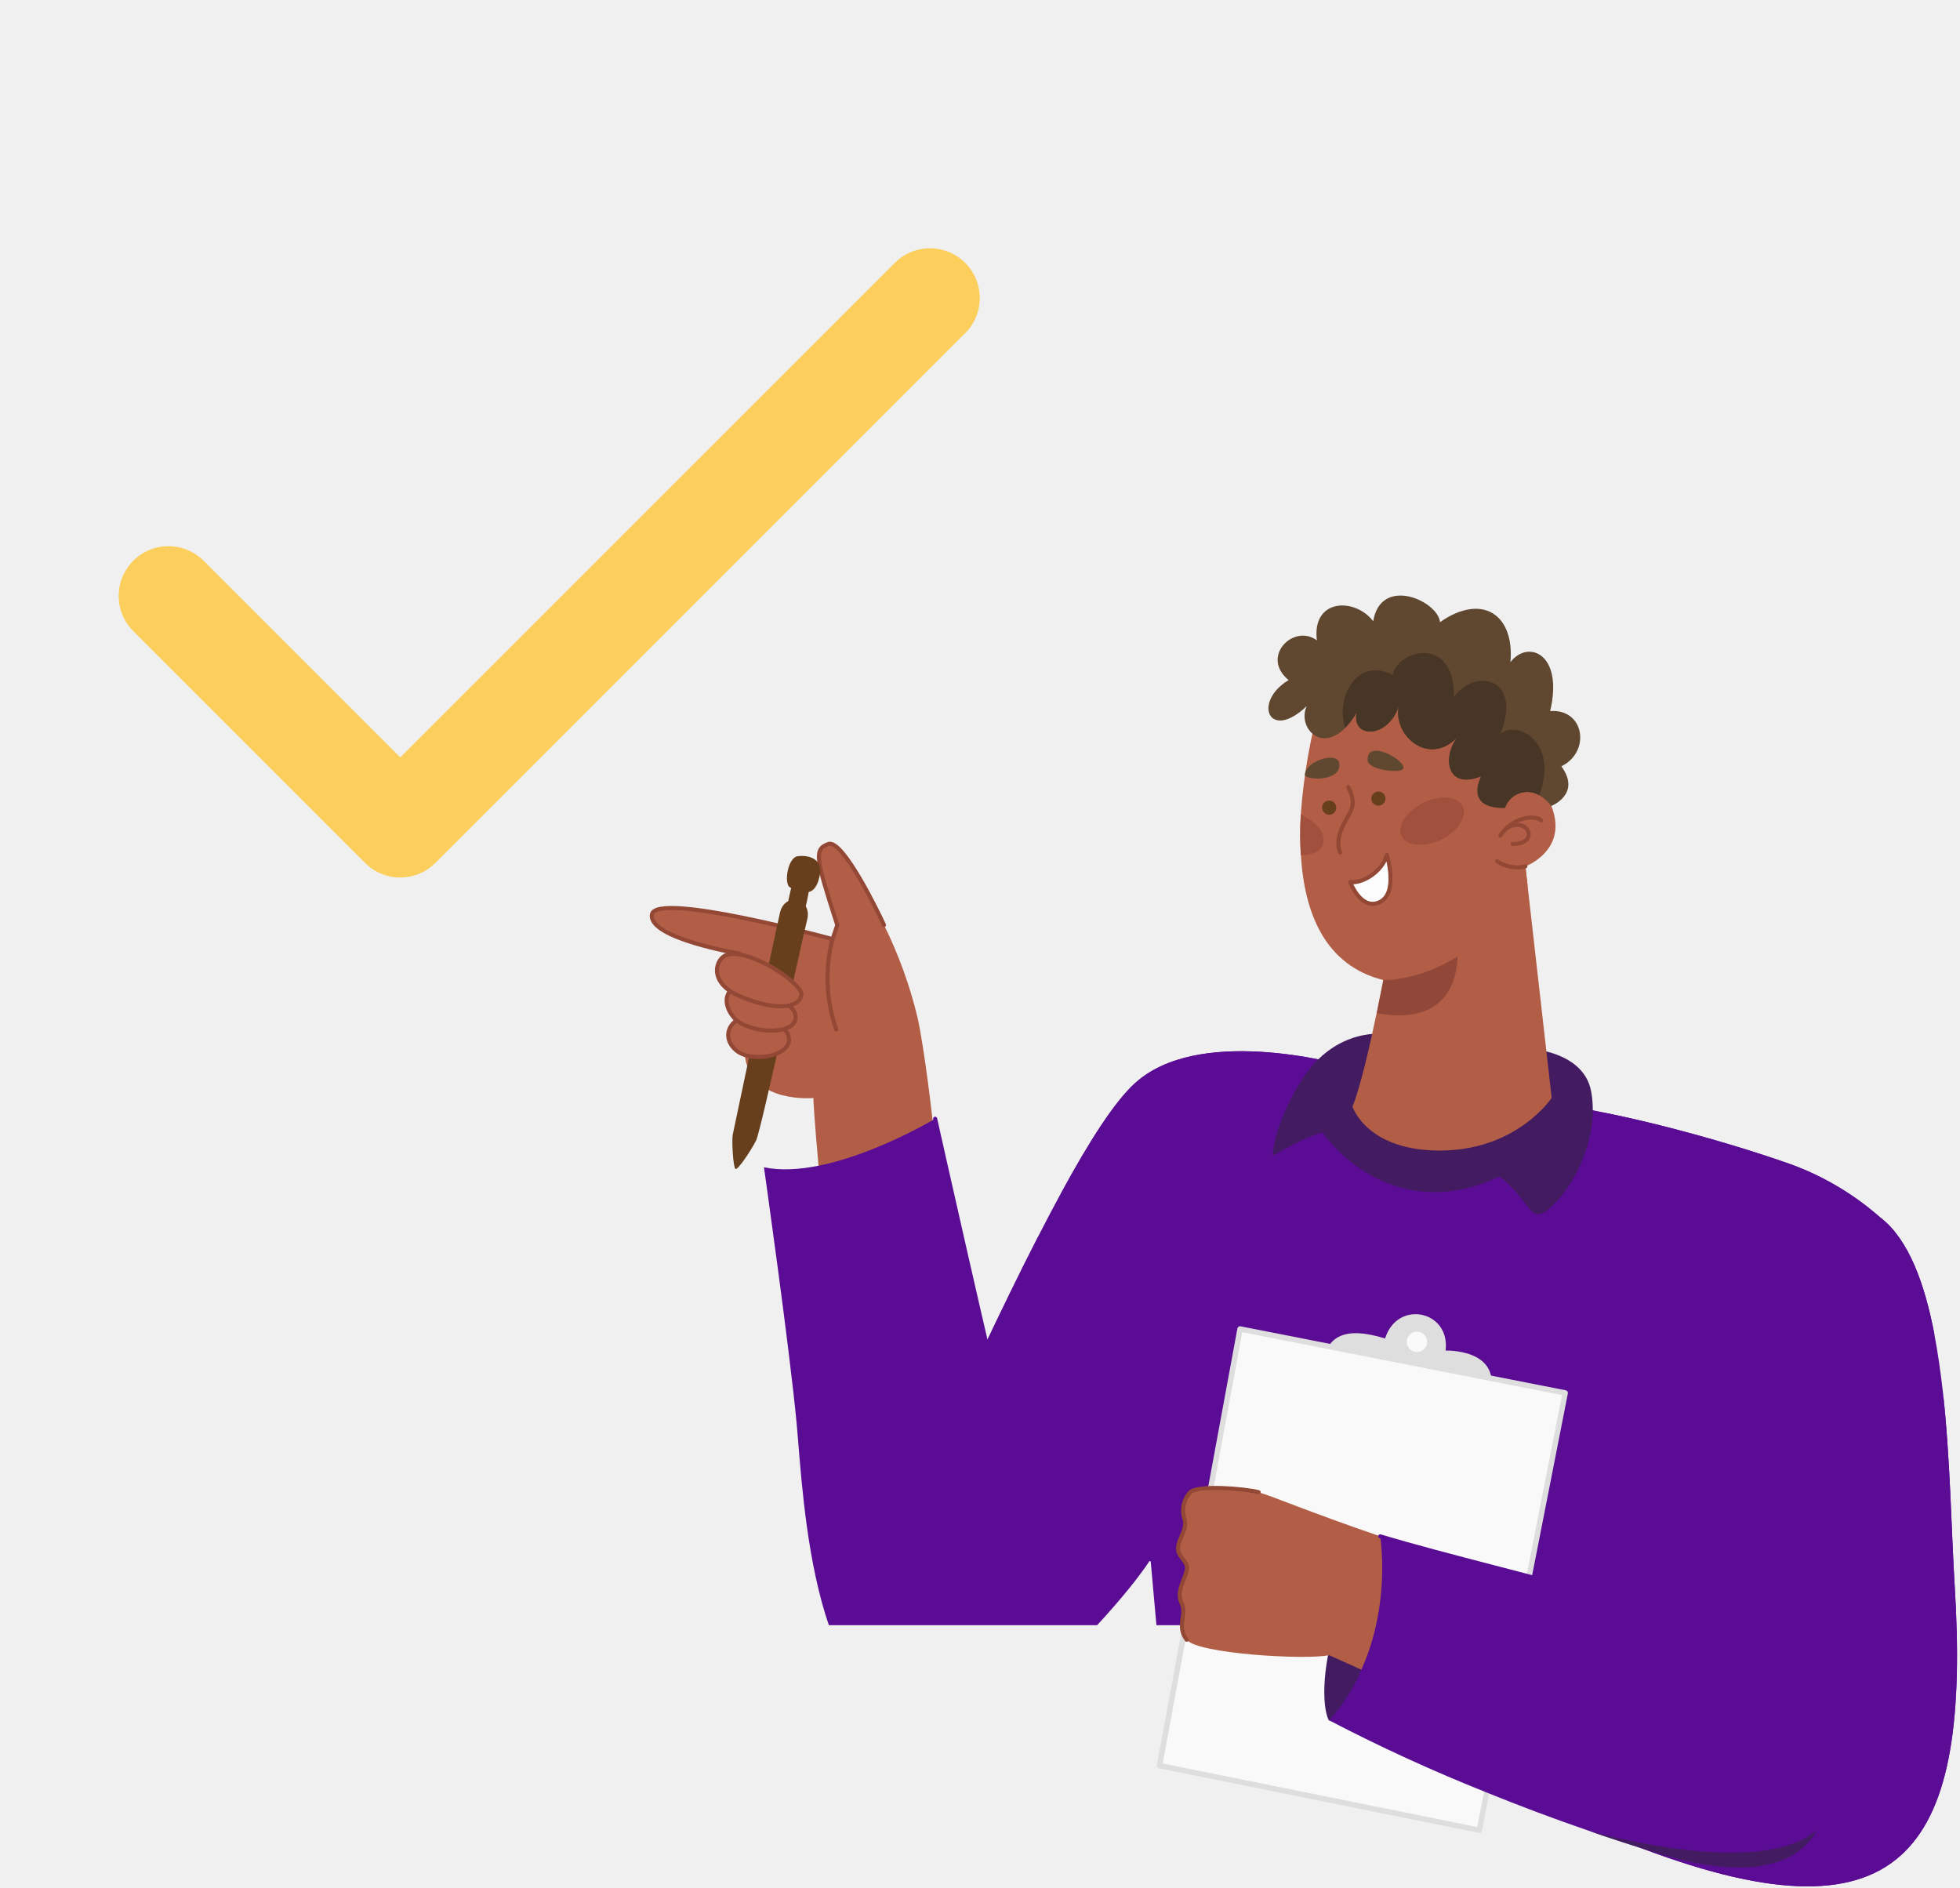
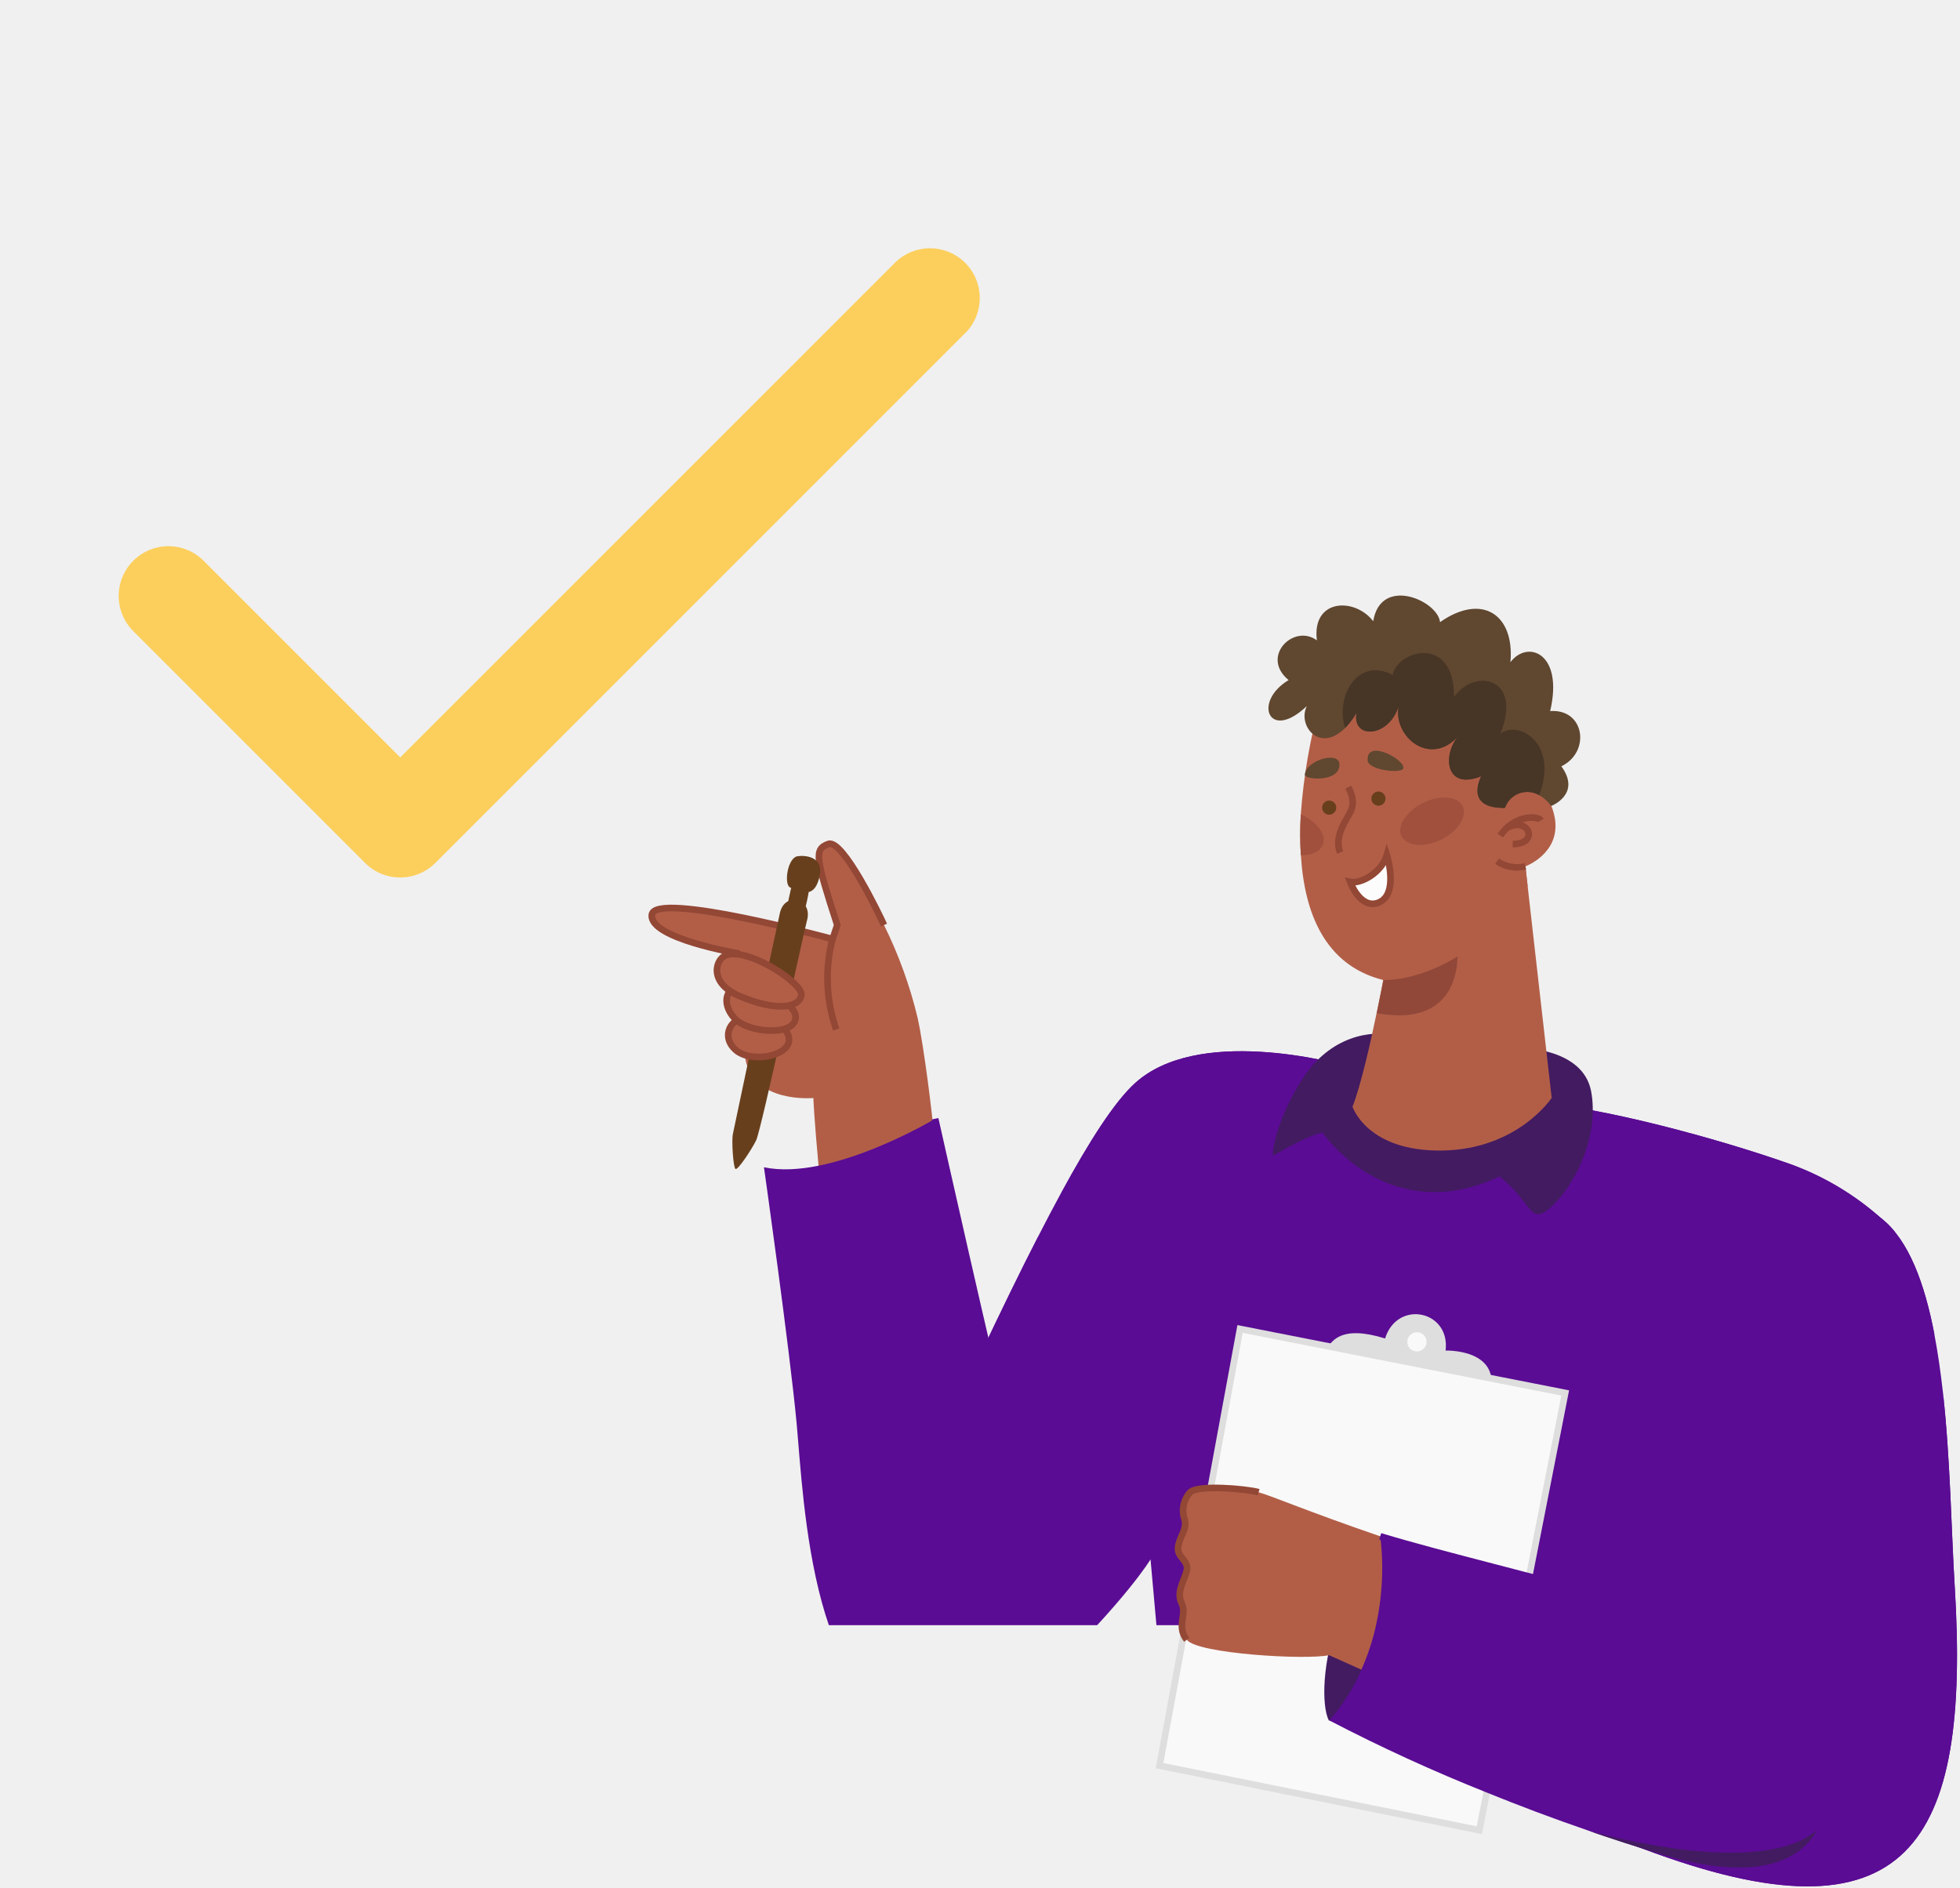
<svg xmlns="http://www.w3.org/2000/svg" width="296" height="285" viewBox="0 0 296 285" fill="none">
  <path d="M145.751 50.306L65.751 130.306C65.055 131.005 64.227 131.56 63.315 131.939C62.403 132.317 61.426 132.512 60.439 132.512C59.452 132.512 58.474 132.317 57.563 131.939C56.651 131.56 55.823 131.005 55.126 130.306L20.126 95.306C19.429 94.609 18.875 93.78 18.498 92.869C18.12 91.957 17.926 90.98 17.926 89.994C17.926 89.007 18.12 88.03 18.498 87.119C18.875 86.207 19.429 85.379 20.126 84.681C20.824 83.984 21.652 83.43 22.564 83.053C23.475 82.675 24.452 82.481 25.439 82.481C26.425 82.481 27.402 82.675 28.314 83.053C29.225 83.43 30.054 83.984 30.751 84.681L60.445 114.375L135.139 39.694C136.548 38.285 138.459 37.493 140.451 37.493C142.444 37.493 144.355 38.285 145.764 39.694C147.173 41.103 147.964 43.014 147.964 45.006C147.964 46.999 147.173 48.91 145.764 50.319L145.751 50.306Z" fill="#FCCF5C" />
  <path d="M126.445 139.69C123.145 129.49 122.915 128.24 125.105 127.45C127.295 126.66 132.875 138.28 133.505 139.69C135.712 144.153 137.412 148.849 138.575 153.69C139.575 158.21 140.825 168.63 141.035 171.14C141.895 181.73 124.435 184.94 123.675 176.71C122.915 168.48 122.835 165.81 122.835 165.81C122.835 165.81 113.835 166.67 112.565 159.93C111.773 154.659 111.468 149.326 111.655 144C111.655 144 97.956 141.73 98.445 138.12C98.936 134.51 125.735 141.81 125.735 141.81L126.445 139.69Z" fill="#B25E47" />
-   <path d="M111.655 144C111.655 144 97.956 141.73 98.445 138.12C98.936 134.51 125.735 141.81 125.735 141.81L126.445 139.69C123.145 129.49 122.915 128.24 125.105 127.45C127.295 126.66 132.875 138.28 133.505 139.69" stroke="#934735" stroke-width="0.61" stroke-linecap="round" stroke-linejoin="round" />
-   <path d="M125.716 141.81C124.556 146.316 124.754 151.065 126.286 155.46" stroke="#934735" stroke-width="0.61" stroke-linecap="round" stroke-linejoin="round" />
+   <path d="M111.655 144C111.655 144 97.956 141.73 98.445 138.12C98.936 134.51 125.735 141.81 125.735 141.81L126.445 139.69C123.145 129.49 122.915 128.24 125.105 127.45C127.295 126.66 132.875 138.28 133.505 139.69" stroke="#934735" strokeWidth="0.61" strokeLinecap="round" strokeLinejoin="round" />
+   <path d="M125.716 141.81C124.556 146.316 124.754 151.065 126.286 155.46" stroke="#934735" strokeWidth="0.61" strokeLinecap="round" strokeLinejoin="round" />
  <path d="M119.295 134C121.445 135.12 123.135 135.36 123.775 132.3C124.415 129.24 121.445 129.14 120.445 129.3C118.915 129.55 118.375 133.51 119.295 134Z" fill="#683F1D" />
  <path d="M119.725 133.199C119.245 134.839 118.895 136.889 118.905 136.829C119.265 137.009 121.325 137.719 121.645 137.009C121.968 135.758 122.195 134.484 122.325 133.199H119.725Z" fill="#683F1D" />
  <path d="M117.786 137.849C116.656 142.849 110.856 170.409 110.666 171.309C110.476 172.209 110.726 176.369 111.086 176.529C111.446 176.689 113.446 173.709 114.196 172.199C114.946 170.689 121.446 140.479 121.856 139.069C122.856 135.639 118.526 134.569 117.786 137.849Z" fill="#683F1D" />
-   <path d="M112.675 153.479C109.865 154.129 109.065 156.809 111.145 158.589C113.375 160.499 118.865 159.589 119.145 157.199C119.425 154.809 115.015 152.939 112.675 153.479Z" fill="#B25E47" stroke="#934735" stroke-width="0.61" stroke-linecap="round" stroke-linejoin="round" />
-   <path d="M112.445 149.08C109.565 148.66 108.855 151.51 110.915 153.76C112.975 156.01 119.765 156.47 120.145 153.84C120.525 151.21 114.195 149.34 112.445 149.08Z" fill="#B25E47" stroke="#934735" stroke-width="0.61" stroke-linecap="round" stroke-linejoin="round" />
-   <path d="M109.876 144.16C113.496 143.3 121.336 148.62 121.026 150.27C120.646 152.34 116.956 152.66 111.706 150.43C106.786 148.35 108.096 144.58 109.876 144.16Z" fill="#B25E47" stroke="#934735" stroke-width="0.61" stroke-linecap="round" stroke-linejoin="round" />
+   <path d="M112.675 153.479C109.865 154.129 109.065 156.809 111.145 158.589C113.375 160.499 118.865 159.589 119.145 157.199C119.425 154.809 115.015 152.939 112.675 153.479Z" fill="#B25E47" stroke="#934735" strokeWidth="0.61" strokeLinecap="round" strokeLinejoin="round" />
+   <path d="M112.445 149.08C109.565 148.66 108.855 151.51 110.915 153.76C112.975 156.01 119.765 156.47 120.145 153.84C120.525 151.21 114.195 149.34 112.445 149.08Z" fill="#B25E47" stroke="#934735" strokeWidth="0.61" strokeLinecap="round" strokeLinejoin="round" />
+   <path d="M109.876 144.16C113.496 143.3 121.336 148.62 121.026 150.27C120.646 152.34 116.956 152.66 111.706 150.43C106.786 148.35 108.096 144.58 109.876 144.16Z" fill="#B25E47" stroke="#934735" strokeWidth="0.61" strokeLinecap="round" strokeLinejoin="round" />
  <mask id="mask0_779_4451" style="mask-type:luminance" maskUnits="userSpaceOnUse" x="111" y="110" width="176" height="136">
    <path d="M286.105 123.08V245.42H111.655V123.08C111.654 121.459 111.972 119.854 112.592 118.356C113.212 116.859 114.121 115.498 115.267 114.352C116.413 113.205 117.774 112.297 119.271 111.677C120.769 111.057 122.374 110.739 123.995 110.74H273.765C277.038 110.74 280.177 112.04 282.491 114.355C284.805 116.669 286.105 119.807 286.105 123.08Z" fill="white" />
  </mask>
  <g mask="url(#mask0_779_4451)">
    <path d="M284.235 184.09C272.995 183.54 263.685 193.69 260.805 205.34C260.715 205.66 260.645 206.02 260.575 206.4C260.265 208.194 260.052 210.004 259.935 211.82C258.735 227.2 259.865 257.82 259.935 258.5C259.985 258.75 251.935 258.5 240.885 257.98C236.805 257.79 232.295 257.58 227.615 257.34C203.775 256.17 175.465 254.59 175.465 254.59L173.755 235.48C173.755 235.48 170.185 241.48 157.995 253.29C145.805 265.1 126.295 258.5 128.395 243.69C129.705 234.39 135.205 227.58 141.855 216.2C143.855 212.67 146.075 208.71 148.265 204.1C151.175 197.97 154.015 192.1 156.725 186.83C157.915 184.5 159.085 182.29 160.215 180.2C164.495 172.31 168.335 166.33 171.425 163.54C180.715 155.14 200.605 159.98 205.905 161.68C213.815 164.251 222.022 165.797 230.325 166.28C242.085 167.1 259.935 172.17 269.395 175.46C274.863 177.292 279.896 180.226 284.185 184.08L284.235 184.09Z" fill="#5A0C94" />
    <path d="M292.145 201.55C281.855 191.22 266.225 186.71 250.545 200.69C232.305 216.94 218.305 219.76 197.785 196.03C182.945 178.87 177.785 174.49 160.255 180.2C164.535 172.31 168.375 166.33 171.465 163.54C180.755 155.14 200.645 159.98 205.945 161.68C213.855 164.251 222.062 165.797 230.365 166.28C242.125 167.1 259.975 172.17 269.435 175.46C274.903 177.292 279.936 180.226 284.225 184.08C288.275 187.32 290.675 193.81 292.145 201.55Z" fill="#5A0C94" />
    <path d="M156.445 231.081C149.915 238.191 143.995 222.761 141.875 216.201C143.875 212.671 146.095 208.711 148.285 204.101C151.195 197.971 154.035 192.101 156.745 186.831C161.575 194.221 155.045 200.991 154.585 204.341C153.445 213.281 165.865 220.871 156.445 231.081Z" fill="#5A0C94" />
    <path d="M115.375 176.27C125.495 178.4 141.225 168.94 141.225 168.94C141.225 168.94 149.895 207.63 152.155 216.21C154.415 224.79 168.895 258.4 140.685 259.78C122.585 260.66 121.365 226.25 120.305 214.92C119.245 203.59 115.375 176.27 115.375 176.27Z" fill="#5A0C94" />
-     <path d="M122.085 180.691C129.875 181.241 138.555 176.001 138.555 176.001" stroke="#5A0C94" stroke-width="0.61" stroke-linecap="round" stroke-linejoin="round" />
-     <path d="M141.225 168.94C141.225 168.94 149.895 207.63 152.155 216.21C153.395 220.89 158.265 233.02 157.855 243.3" stroke="#5A0C94" stroke-width="0.61" stroke-linecap="round" stroke-linejoin="round" />
+     <path d="M122.085 180.691C129.875 181.241 138.555 176.001 138.555 176.001" stroke="#5A0C94" strokeWidth="0.61" strokeLinecap="round" strokeLinejoin="round" />
+     <path d="M141.225 168.94C141.225 168.94 149.895 207.63 152.155 216.21C153.395 220.89 158.265 233.02 157.855 243.3" stroke="#5A0C94" strokeWidth="0.61" strokeLinecap="round" strokeLinejoin="round" />
    <path d="M197.785 168C202.785 177.37 216.225 186.37 232.385 173.94C232.385 173.94 234.125 168.78 233.945 168.78C233.765 168.78 200.075 164.7 200.075 164.7L197.785 168Z" fill="#431B61" />
    <path d="M211.085 156.38C206.925 155.44 200.885 156.49 196.725 162.88C192.565 169.27 192.035 174.55 192.275 174.49C192.515 174.43 198.785 170.49 201.655 170.74C204.751 171.267 207.81 171.988 210.815 172.9L211.085 156.38Z" fill="#431B61" />
    <path d="M229.845 158.251C229.845 158.251 239.045 158.311 240.285 164.761C241.525 171.211 238.115 178.941 233.945 182.521C229.775 186.101 232.075 177.361 217.125 173.261L229.845 158.251Z" fill="#431B61" />
    <path d="M234.335 165.791C234.335 165.791 229.225 173.561 217.835 173.741C206.445 173.921 204.255 167.121 204.255 167.121C205.485 164.041 206.975 157.471 207.925 152.861C208.525 149.951 208.925 147.861 208.925 147.861C208.925 147.861 210.805 129.621 230.365 130.721L230.695 133.721L234.335 165.791Z" fill="#B25E47" />
    <path d="M207.925 153C208.525 150.09 208.925 148 208.925 148L220.055 142.78C220.055 142.78 221.815 155.49 207.925 153Z" fill="#914839" />
-     <path d="M173.785 235.481C172.215 217.481 172.215 202.961 172.215 202.961" stroke="#5A0C94" stroke-width="0.61" stroke-linecap="round" stroke-linejoin="round" />
+     <path d="M173.785 235.481C172.215 217.481 172.215 202.961 172.215 202.961" stroke="#5A0C94" strokeWidth="0.61" strokeLinecap="round" strokeLinejoin="round" />
  </g>
  <path d="M248.096 279.17C247.142 278.821 246.232 278.361 245.386 277.8C239.686 274.04 239.196 266.71 240.926 257.98C242.266 251.29 244.926 243.78 247.496 236.42C250.436 228.03 253.316 219.84 254.126 213.29C254.246 212.37 254.316 211.49 254.346 210.65C254.494 205.619 255.415 200.641 257.076 195.89C261.776 182.66 272.076 174.33 284.226 184.08C288.226 187.31 290.666 193.8 292.136 201.54C292.666 204.3 293.076 207.22 293.416 210.2C294.536 220.33 294.686 231.2 295.186 239.33C297.636 278.63 288.226 294.31 248.096 279.17Z" fill="#5A0C94" />
  <path d="M292.146 201.55C283.296 192.66 270.466 188.08 257.076 195.89C261.776 182.66 272.076 174.33 284.226 184.08C288.276 187.32 290.676 193.81 292.146 201.55Z" fill="#5A0C94" />
  <path d="M259.976 258.499C260.026 258.749 251.976 258.499 240.926 257.979C236.846 257.789 232.336 257.579 227.656 257.339C219.656 253.729 214.656 248.509 218.926 241.029C230.546 220.699 251.926 248.869 253.006 228.709C253.756 214.899 257.106 211.909 259.936 211.819C258.736 227.199 259.866 257.799 259.976 258.499Z" fill="#5A0C94" />
-   <path d="M262.706 199.34C261.117 203.324 260.181 207.538 259.936 211.82C258.866 227.21 259.866 257.82 259.936 258.5" stroke="#5A0C94" stroke-width="0.61" stroke-linecap="round" stroke-linejoin="round" />
+   <path d="M262.706 199.34C261.117 203.324 260.181 207.538 259.936 211.82C258.866 227.21 259.866 257.82 259.936 258.5" stroke="#5A0C94" strokeWidth="0.61" strokeLinecap="round" strokeLinejoin="round" />
  <path d="M248.096 279.17C247.142 278.821 246.232 278.361 245.386 277.8C254.576 279.8 268.316 281.55 274.386 276.38C283.936 268.25 277.866 257.83 283.146 252.09C288.426 246.35 296.036 244.5 293.426 210.24C294.546 220.37 294.696 231.24 295.196 239.37C297.636 278.63 288.226 294.31 248.096 279.17Z" fill="#5A0C94" />
  <path d="M225.095 210.22C226.555 203.65 218.315 203.95 218.315 203.95C219.045 197.89 211.025 196.22 209.175 202.12C202.665 200.12 200.605 202.12 199.655 205.55L225.095 210.22Z" fill="#DEDEDE" />
-   <path d="M213.985 204.58C215.062 204.58 215.935 203.707 215.935 202.63C215.935 201.553 215.062 200.68 213.985 200.68C212.908 200.68 212.035 201.553 212.035 202.63C212.035 203.707 212.908 204.58 213.985 204.58Z" fill="#F9F9F9" stroke="#DEDEDE" stroke-width="0.82" stroke-linecap="round" stroke-linejoin="round" />
-   <path d="M187.275 200.689L175.115 266.629L223.405 276.379L236.375 210.349L187.275 200.689Z" fill="#F9F9F9" stroke="#DEDEDE" stroke-width="0.82" stroke-linecap="round" stroke-linejoin="round" />
+   <path d="M213.985 204.58C215.062 204.58 215.935 203.707 215.935 202.63C215.935 201.553 215.062 200.68 213.985 200.68C212.908 200.68 212.035 201.553 212.035 202.63C212.035 203.707 212.908 204.58 213.985 204.58Z" fill="#F9F9F9" stroke="#DEDEDE" strokeWidth="0.82" strokeLinecap="round" strokeLinejoin="round" />
+   <path d="M187.275 200.689L175.115 266.629L223.405 276.379L236.375 210.349L187.275 200.689Z" fill="#F9F9F9" stroke="#DEDEDE" strokeWidth="0.82" strokeLinecap="round" strokeLinejoin="round" />
  <path d="M202.155 244.38C199.685 250.8 199.545 257.54 200.675 259.8C200.675 259.8 205.285 260.65 209.885 248.16L202.155 244.38Z" fill="#431B61" />
  <path d="M208.445 232C197.395 228.21 192.115 225.91 190.125 225.37C188.135 224.83 180.945 224.23 179.795 225.37C179.288 225.916 178.941 226.591 178.793 227.321C178.644 228.052 178.701 228.809 178.955 229.51C179.335 231.04 178.115 232.15 177.955 233.7C177.795 235.25 179.645 235.7 179.255 237.24C178.865 238.78 177.655 240.45 178.495 242.14C179.335 243.83 177.655 245.58 179.255 247.65C180.855 249.72 197.145 250.71 200.715 249.95L207.715 253.08C207.715 253.08 220.065 240.35 208.445 232Z" fill="#B25E47" />
-   <path d="M190.085 225.339C188.085 224.809 180.905 224.199 179.755 225.339C179.248 225.885 178.901 226.561 178.753 227.291C178.604 228.022 178.661 228.779 178.915 229.479C179.295 231.009 178.075 232.119 177.915 233.669C177.755 235.219 179.605 235.669 179.215 237.209C178.825 238.749 177.615 240.419 178.455 242.109C179.295 243.799 177.615 245.549 179.215 247.619" stroke="#934735" stroke-width="0.61" stroke-linecap="round" stroke-linejoin="round" />
+   <path d="M190.085 225.339C188.085 224.809 180.905 224.199 179.755 225.339C179.248 225.885 178.901 226.561 178.753 227.291C178.604 228.022 178.661 228.779 178.915 229.479C179.295 231.009 178.075 232.119 177.915 233.669C177.755 235.219 179.605 235.669 179.215 237.209C178.825 238.749 177.615 240.419 178.455 242.109C179.295 243.799 177.615 245.549 179.215 247.619" stroke="#934735" strokeWidth="0.61" strokeLinecap="round" strokeLinejoin="round" />
  <path d="M274.445 276.38C271.575 281.57 264.375 284.08 250.725 279.95C247.035 278.84 243.475 277.68 240.075 276.51C234.435 274.58 229.235 272.6 224.575 270.71C216.448 267.477 208.491 263.833 200.735 259.79C202.78 257.517 204.43 254.918 205.615 252.1C206.361 250.427 206.973 248.699 207.445 246.93C208.72 242.037 209.059 236.948 208.445 231.93C210.305 232.49 212.305 233.056 214.445 233.63C219.535 235.02 225.235 236.47 231.015 237.99C248.335 242.55 266.345 247.78 270.735 254.28C271.135 254.87 271.515 255.48 271.875 256.1C272.015 256.34 272.165 256.59 272.295 256.84C272.336 256.904 272.373 256.971 272.405 257.04C272.565 257.33 272.725 257.64 272.875 257.94C273.149 258.466 273.399 258.996 273.625 259.53C276.135 265.48 276.865 271.92 274.445 276.38Z" fill="#5A0C94" />
-   <path d="M208.445 231.999C228.275 237.999 264.235 244.789 270.695 254.349C271.812 256.01 272.779 257.767 273.585 259.599" stroke="#5A0C94" stroke-width="0.61" stroke-linecap="round" stroke-linejoin="round" />
-   <path d="M214.365 233.67C215.595 246.1 209.175 258.03 209.175 258.03" stroke="#5A0C94" stroke-width="0.61" stroke-linecap="round" stroke-linejoin="round" />
+   <path d="M208.445 231.999C228.275 237.999 264.235 244.789 270.695 254.349C271.812 256.01 272.779 257.767 273.585 259.599" stroke="#5A0C94" strokeWidth="0.61" strokeLinecap="round" strokeLinejoin="round" />
+   <path d="M214.365 233.67C215.595 246.1 209.175 258.03 209.175 258.03" stroke="#5A0C94" strokeWidth="0.61" strokeLinecap="round" strokeLinejoin="round" />
  <path d="M274.386 276.38C271.516 281.57 264.316 284.08 250.666 279.95C246.976 278.84 243.416 277.68 240.016 276.51C248.006 278.62 266.946 282.72 274.386 276.38Z" fill="#431B61" />
  <path d="M230.366 130.83L230.706 133.83C223.776 144.62 214.316 148 208.926 148C200.026 145.78 196.986 137.77 196.466 129.18C196.332 127.122 196.326 125.058 196.446 123C196.865 117.17 197.87 111.398 199.446 105.77C199.446 105.77 226.176 93.33 228.026 118.3C228.026 118.3 233.756 117.3 234.826 123.63C235.656 128.89 230.366 130.83 230.366 130.83Z" fill="#B25E47" />
  <path d="M200.736 123.03C201.327 123.03 201.806 122.551 201.806 121.96C201.806 121.369 201.327 120.89 200.736 120.89C200.145 120.89 199.666 121.369 199.666 121.96C199.666 122.551 200.145 123.03 200.736 123.03Z" fill="#683F1D" />
  <path d="M208.175 121.669C208.766 121.669 209.245 121.19 209.245 120.599C209.245 120.008 208.766 119.529 208.175 119.529C207.585 119.529 207.105 120.008 207.105 120.599C207.105 121.19 207.585 121.669 208.175 121.669Z" fill="#683F1D" />
  <path d="M206.545 114.859C206.665 116.309 211.645 116.859 211.925 116.049C212.355 114.799 206.285 111.439 206.545 114.859Z" fill="#604730" />
  <path d="M197.056 116.999C197.056 117.789 202.476 118.159 202.276 115.359C202.146 113.369 197.176 114.839 197.056 116.999Z" fill="#604730" />
-   <path d="M226.575 126.189C228.805 122.889 232.335 123.249 232.705 123.879" stroke="#934735" stroke-width="0.61" stroke-linecap="round" stroke-linejoin="round" />
-   <path d="M227.525 125.059C230.815 123.129 232.605 127.459 228.445 127.459" stroke="#934735" stroke-width="0.61" stroke-linecap="round" stroke-linejoin="round" />
-   <path d="M203.616 118.859C204.516 120.609 204.446 121.659 203.846 122.789C203.246 123.919 201.436 126.469 202.386 128.729" stroke="#934735" stroke-width="0.61" stroke-linecap="round" stroke-linejoin="round" />
-   <path d="M209.446 129.119C208.656 131.829 205.446 133.529 203.896 133.179C203.896 133.179 205.446 137.389 208.176 136.309C211.316 135.079 209.446 129.119 209.446 129.119Z" fill="#FCFCFC" stroke="#934735" stroke-width="0.61" stroke-linecap="round" stroke-linejoin="round" />
-   <path d="M226.086 130.049C226.704 130.474 227.405 130.763 228.142 130.897C228.88 131.032 229.638 131.008 230.366 130.829" stroke="#934735" stroke-width="0.61" stroke-linecap="round" stroke-linejoin="round" />
+   <path d="M226.575 126.189C228.805 122.889 232.335 123.249 232.705 123.879" stroke="#934735" strokeWidth="0.61" strokeLinecap="round" strokeLinejoin="round" />
+   <path d="M227.525 125.059C230.815 123.129 232.605 127.459 228.445 127.459" stroke="#934735" strokeWidth="0.61" strokeLinecap="round" strokeLinejoin="round" />
+   <path d="M203.616 118.859C204.516 120.609 204.446 121.659 203.846 122.789C203.246 123.919 201.436 126.469 202.386 128.729" stroke="#934735" strokeWidth="0.61" strokeLinecap="round" strokeLinejoin="round" />
+   <path d="M209.446 129.119C208.656 131.829 205.446 133.529 203.896 133.179C203.896 133.179 205.446 137.389 208.176 136.309C211.316 135.079 209.446 129.119 209.446 129.119Z" fill="#FCFCFC" stroke="#934735" strokeWidth="0.61" strokeLinecap="round" strokeLinejoin="round" />
+   <path d="M226.086 130.049C226.704 130.474 227.405 130.763 228.142 130.897C228.88 131.032 229.638 131.008 230.366 130.829" stroke="#934735" strokeWidth="0.61" strokeLinecap="round" strokeLinejoin="round" />
  <path d="M235.796 115.719C238.876 119.939 234.256 121.719 234.256 121.719C233.784 121.043 233.165 120.483 232.446 120.079C231.991 119.812 231.483 119.65 230.957 119.604C230.432 119.558 229.903 119.629 229.409 119.813C228.915 119.997 228.468 120.288 228.101 120.667C227.733 121.045 227.455 121.5 227.286 121.999C220.996 122.129 223.706 117.219 223.706 117.219C218.066 119.469 217.886 113.699 220.316 111.089C215.916 116.029 210.316 111.089 211.236 106.639C209.676 111.499 204.126 111.639 204.866 107.639C204.389 108.471 203.811 109.24 203.146 109.929C199.326 113.759 195.916 109.659 197.346 106.629C191.626 112.079 189.146 105.979 194.606 102.699C190.286 99.159 195.386 94.119 198.876 96.699C198.086 90.429 204.546 90.149 207.386 93.809C208.506 86.919 217.126 90.679 217.476 93.949C223.826 89.509 228.746 92.789 228.106 99.999C230.676 96.569 236.176 98.579 234.106 107.379C239.336 106.999 240.246 113.569 235.796 115.719Z" fill="#604730" />
  <path d="M232.445 120.08C231.991 119.813 231.483 119.65 230.957 119.604C230.432 119.558 229.903 119.629 229.409 119.813C228.915 119.997 228.468 120.289 228.101 120.667C227.733 121.045 227.455 121.5 227.285 122C220.995 122.13 223.705 117.22 223.705 117.22C218.065 119.47 217.885 113.7 220.315 111.09C215.915 116.03 210.315 111.09 211.235 106.64C209.675 111.5 204.125 111.64 204.865 107.64C204.389 108.471 203.811 109.24 203.145 109.93C201.605 105.26 205.055 99.1 210.325 101.93C211.015 98.18 219.635 95.75 219.585 105.25C222.775 100.79 229.995 102.32 226.585 110.81C229.265 108.69 235.445 112.17 232.445 120.08Z" fill="#473526" />
  <path d="M220.876 121.729C221.636 123.249 220.206 125.509 217.676 126.779C215.146 128.049 212.476 127.779 211.676 126.309C210.876 124.839 212.346 122.529 214.876 121.259C217.406 119.989 220.106 120.209 220.876 121.729Z" fill="#A0503D" />
  <path d="M199.786 127.519C199.396 128.599 198.076 129.179 196.446 129.149C196.32 127.101 196.32 125.047 196.446 122.999C198.866 124.059 200.346 125.999 199.786 127.519Z" fill="#A0503D" />
</svg>
